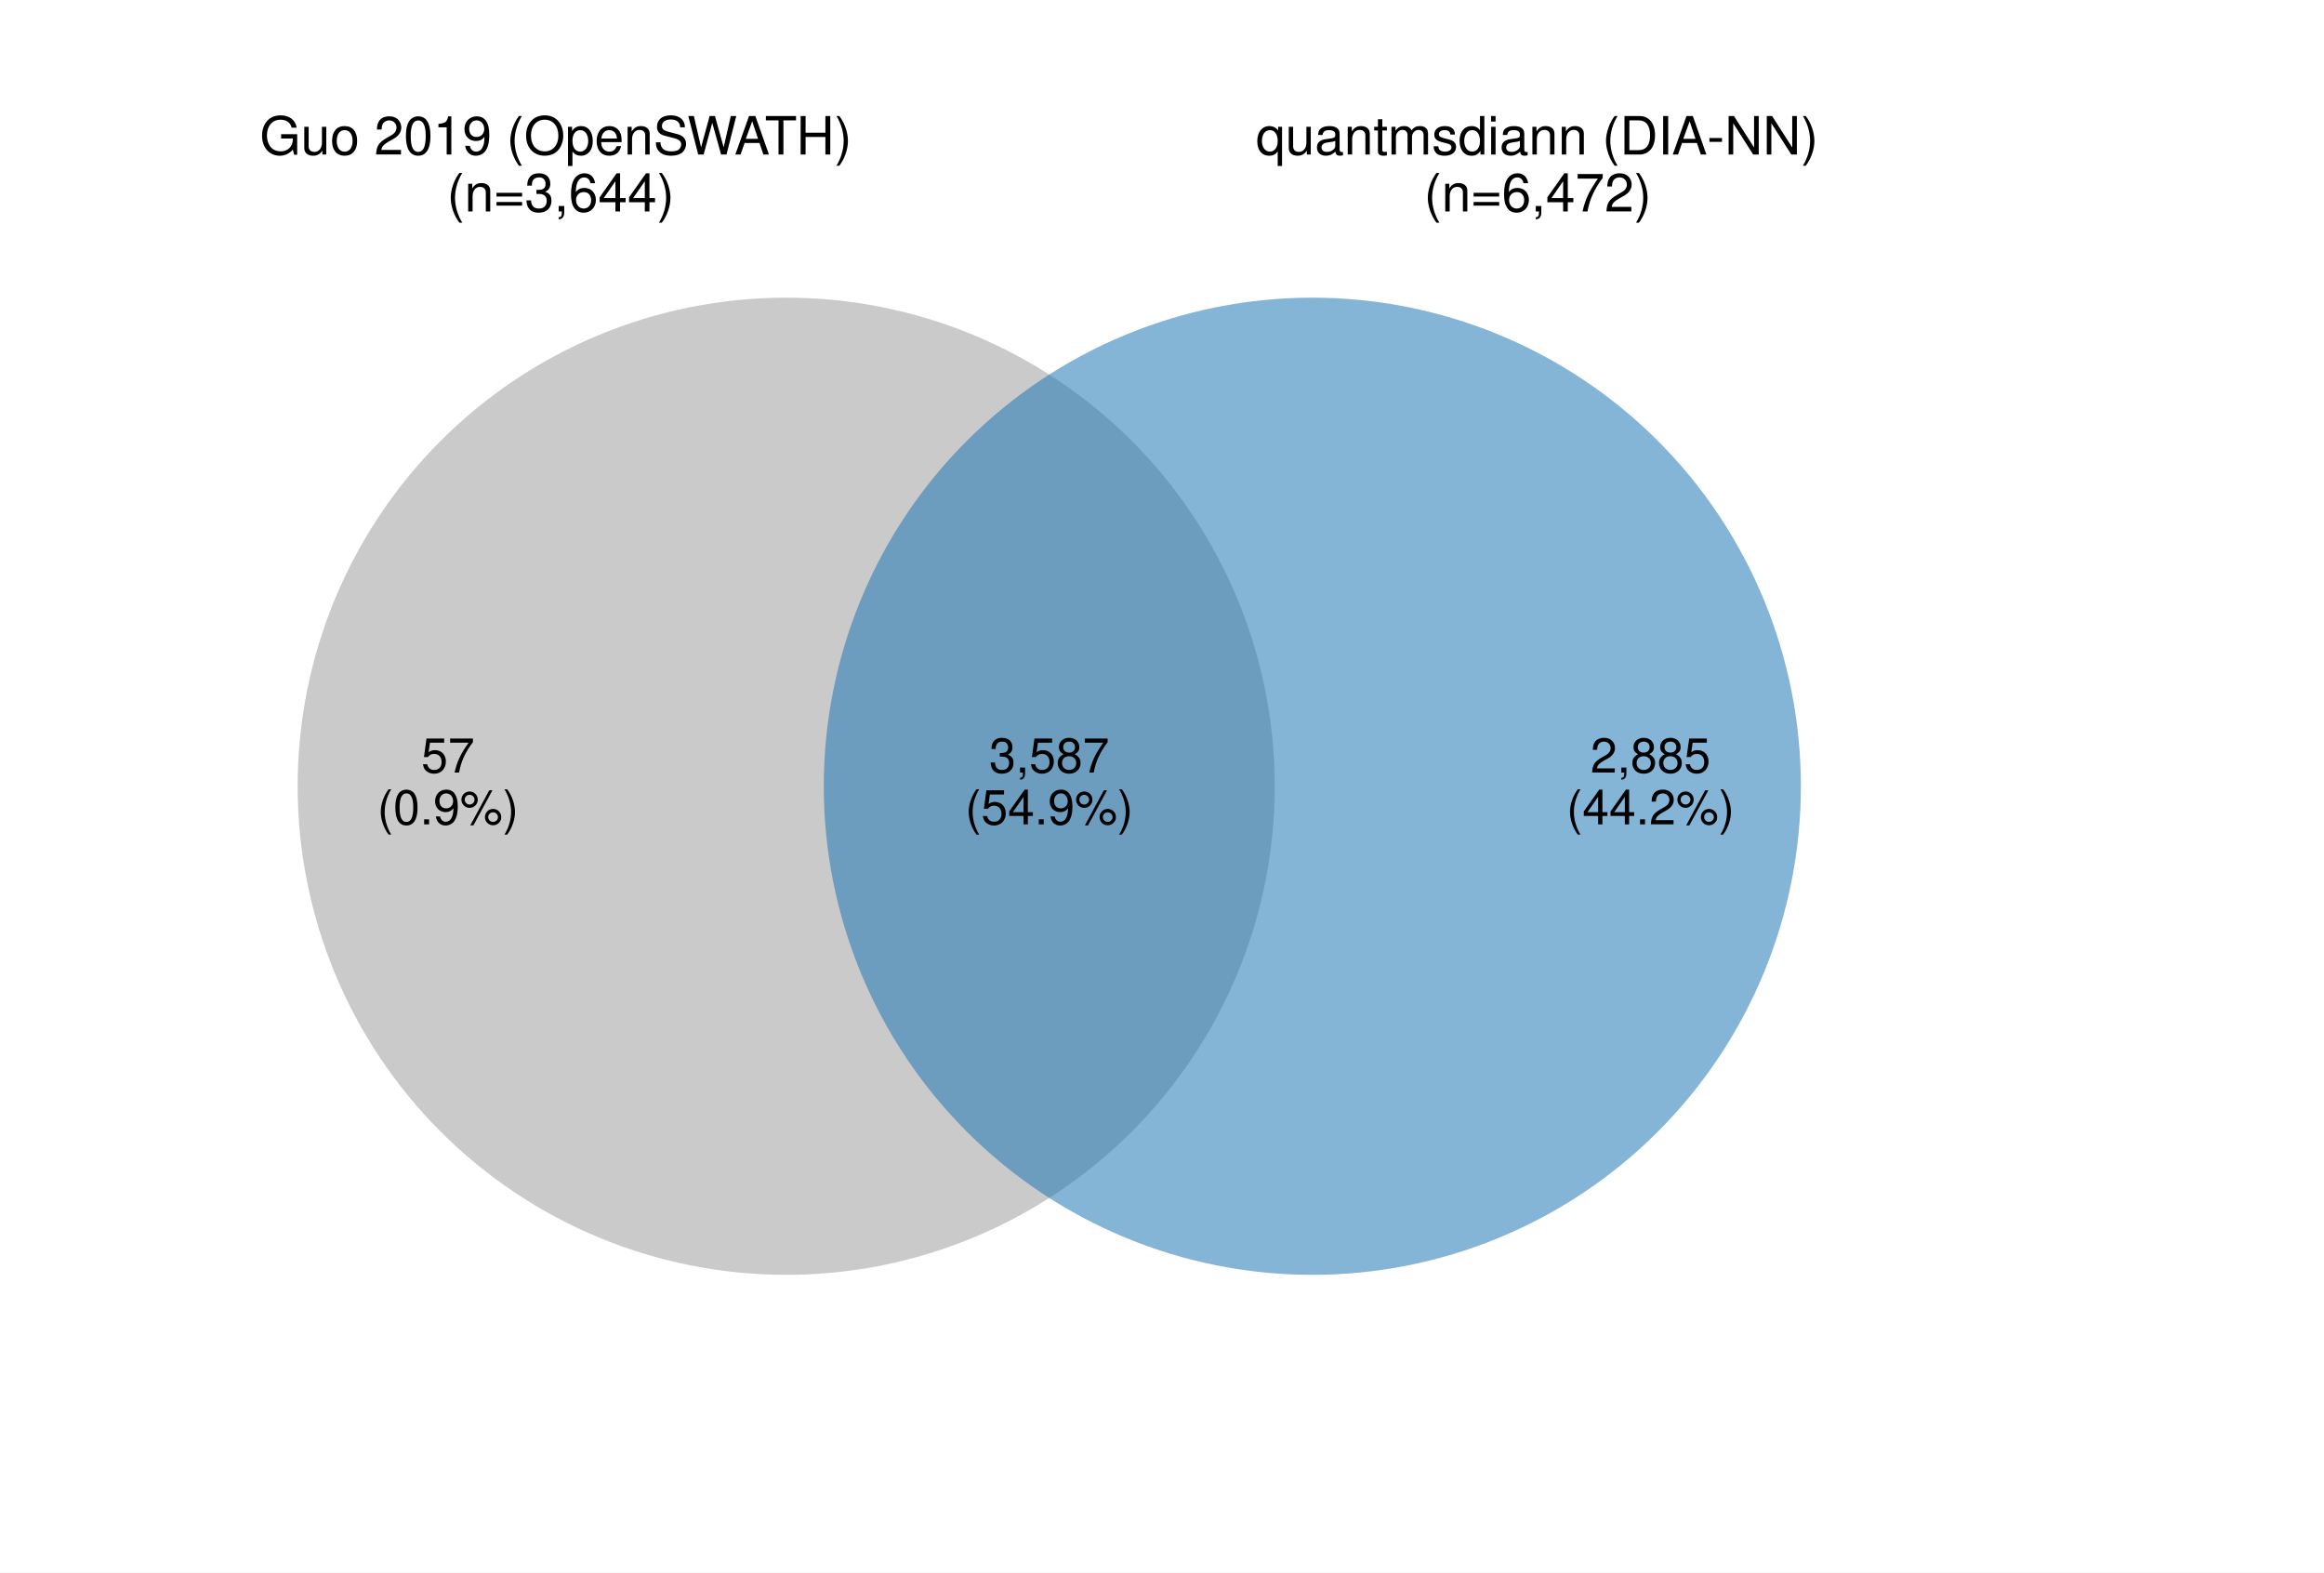
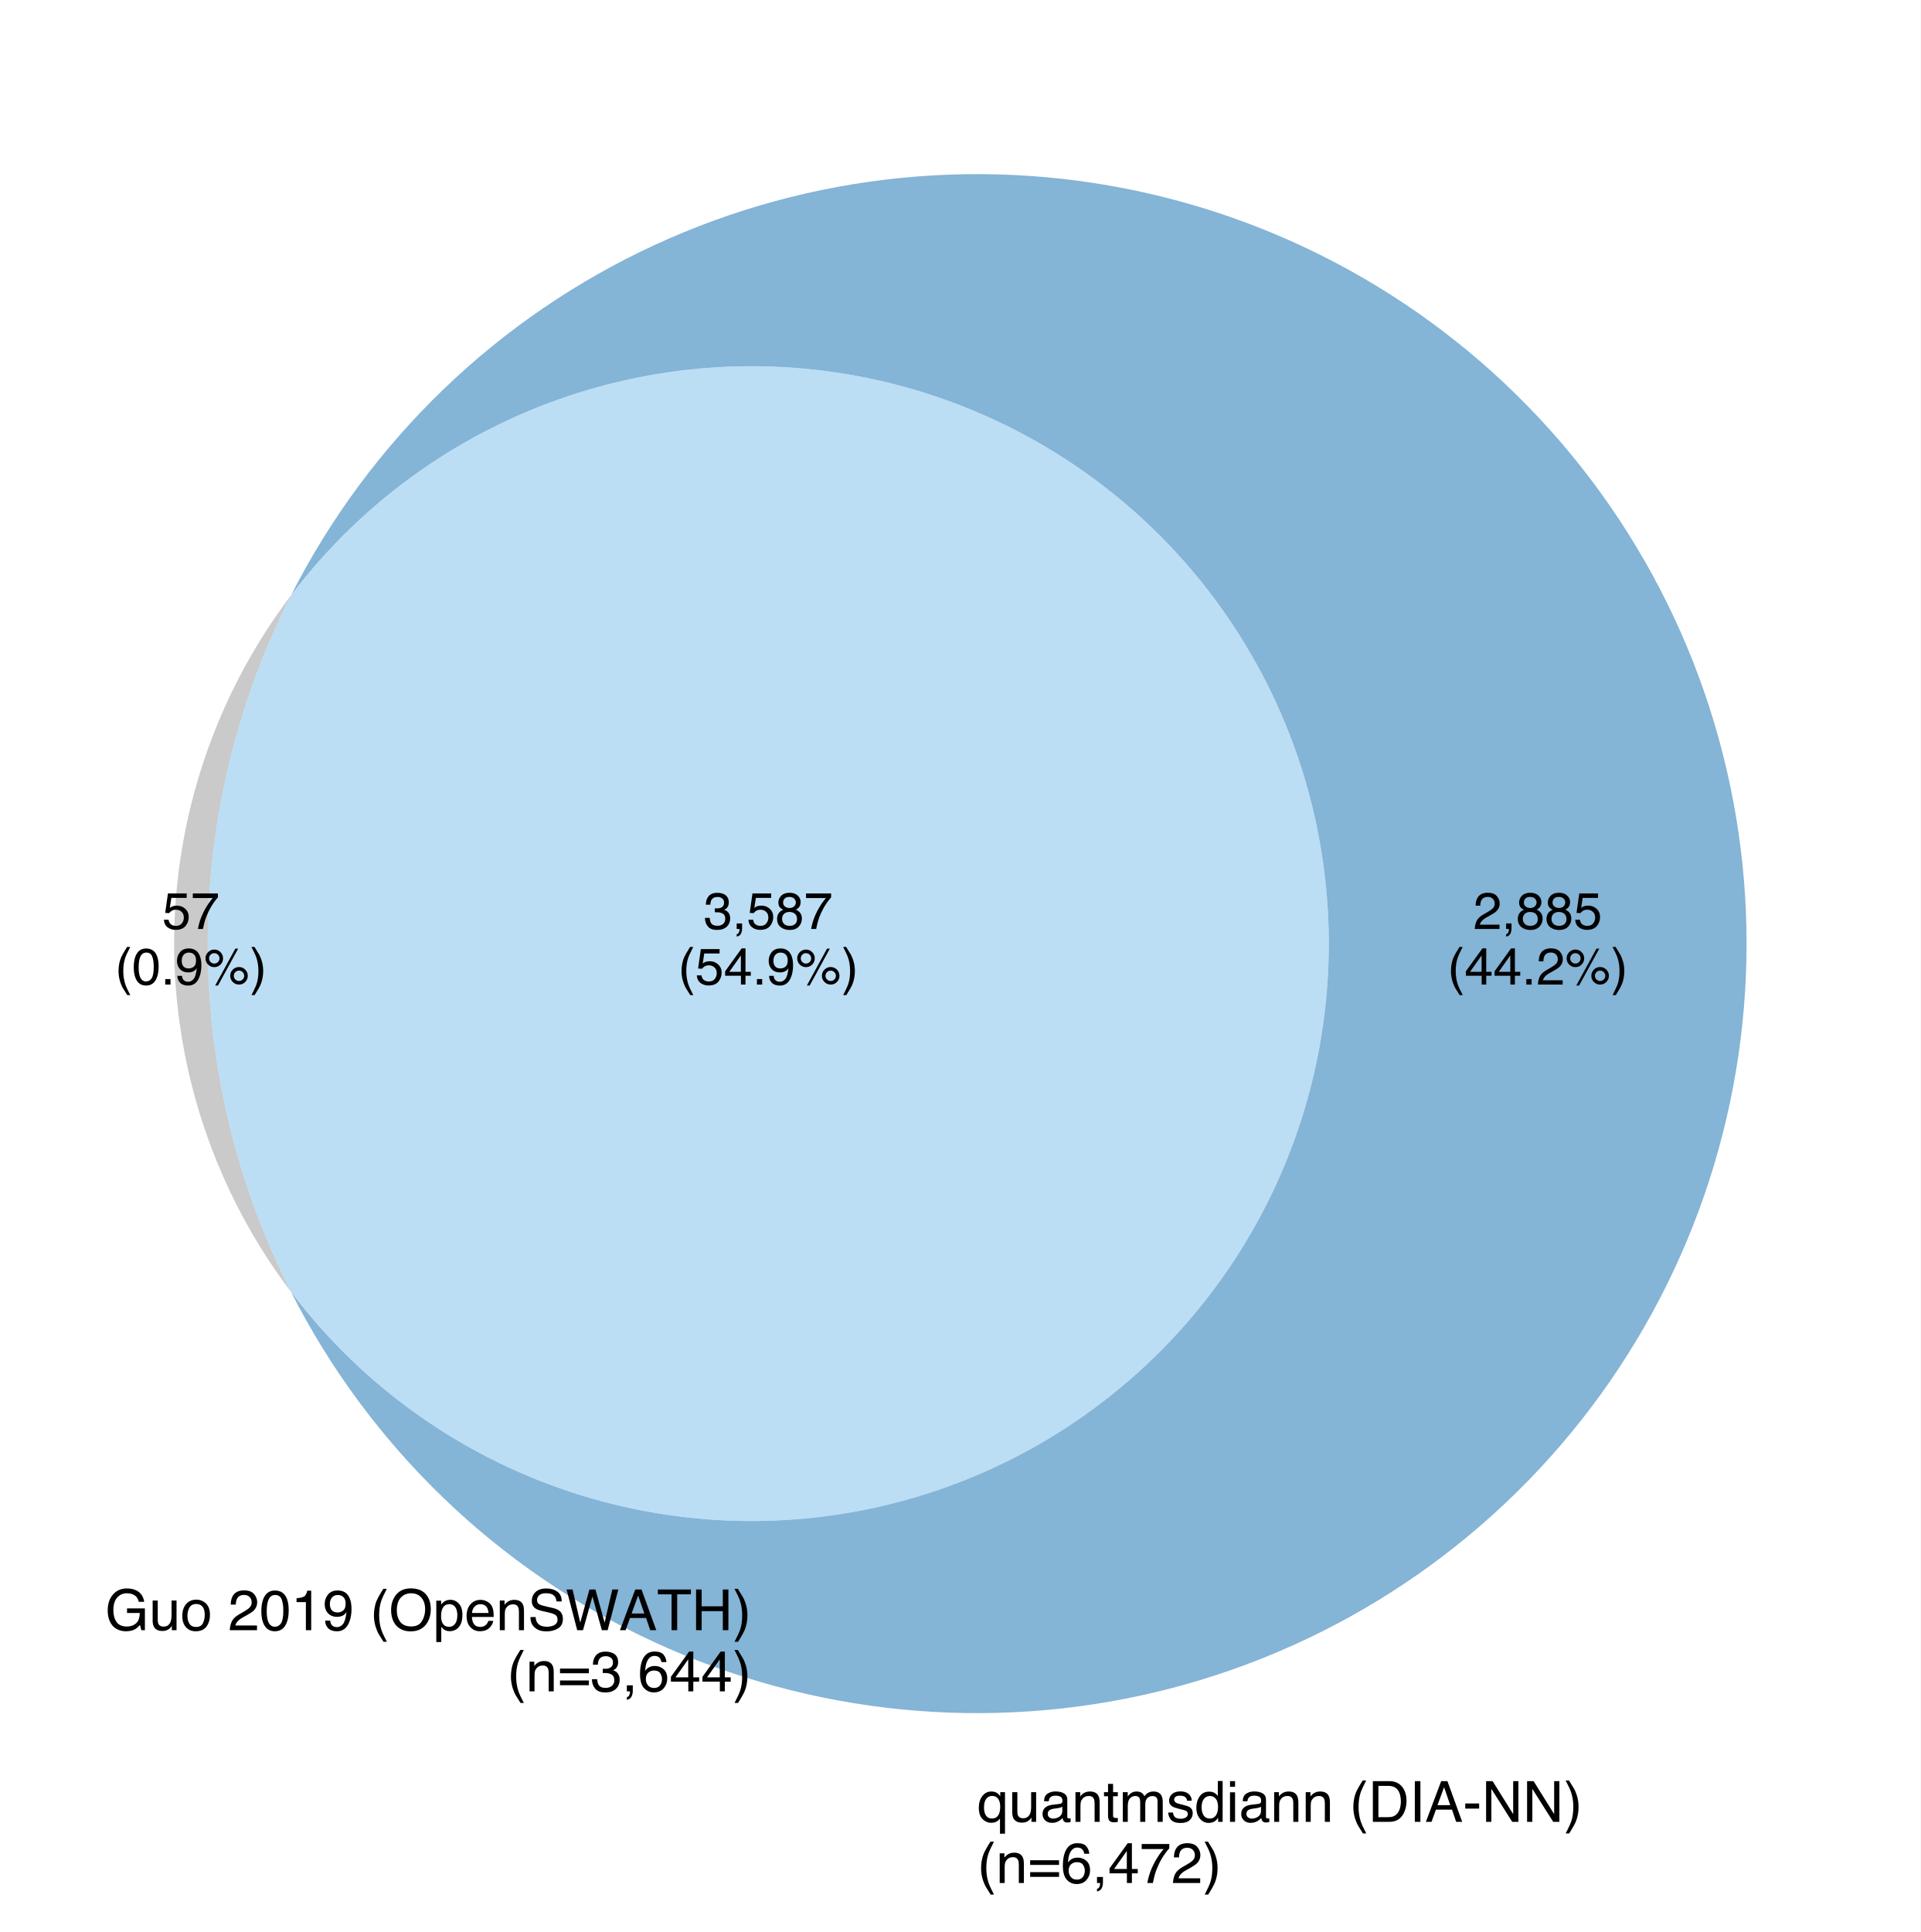
- <svg xmlns="http://www.w3.org/2000/svg" width="483.84pt" height="327.36pt" viewBox="0 0 483.84 327.36" version="1.1">
+ <svg xmlns="http://www.w3.org/2000/svg" xmlns:xlink="http://www.w3.org/1999/xlink" width="372.323pt" height="374.481pt" viewBox="0 0 372.323 374.481" version="1.1">
  <defs>
    <style type="text/css">*{stroke-linejoin: round; stroke-linecap: butt}</style>
  </defs>
  <g id="figure_1">
    <g id="patch_1">
-       <path d="M 0 327.36  L 483.84 327.36  L 483.84 0  L 0 0  z " style="fill: #ffffff" />
+       <path d="M 0 374.481  L 372.323 374.481  L 372.323 0  L 0 0  z " style="fill: #ffffff" />
    </g>
    <g id="axes_1">
      <g id="patch_2">
-         <path d="M 163.68 265.392  C 190.654 265.392 216.528 254.675 235.601 235.601  C 254.675 216.528 265.392 190.654 265.392 163.68  C 265.392 136.706 254.675 110.832 235.601 91.759  C 216.528 72.685 190.654 61.968 163.68 61.968  C 136.706 61.968 110.832 72.685 91.759 91.759  C 72.685 110.832 61.968 136.706 61.968 163.68  C 61.968 190.654 72.685 216.528 91.759 235.601  C 110.832 254.675 136.706 265.392 163.68 265.392  z " clip-path="url(#p271dcf9c35)" style="fill: #9e9e9e; opacity: 0.55" />
+         <path d="M 56.444 250.463  C 45.809 229.532 40.266 206.383 40.266 182.905  C 40.266 159.427 45.809 136.277 56.444 115.346  C 41.723 134.788 33.753 158.518 33.753 182.905  C 33.753 207.291 41.723 231.021 56.444 250.463  " clip-path="url(#pe9094c7a97)" style="fill: #9e9e9e; opacity: 0.55" />
      </g>
      <g id="patch_3">
-         <path d="M 273.216 265.392  C 300.19 265.392 326.064 254.675 345.137 235.601  C 364.211 216.528 374.928 190.654 374.928 163.68  C 374.928 136.706 364.211 110.832 345.137 91.759  C 326.064 72.685 300.19 61.968 273.216 61.968  C 246.242 61.968 220.368 72.685 201.295 91.759  C 182.221 110.832 171.504 136.706 171.504 163.68  C 171.504 190.654 182.221 216.528 201.295 235.601  C 220.368 254.675 246.242 265.392 273.216 265.392  z " clip-path="url(#p271dcf9c35)" style="fill: #1f77b4; opacity: 0.55" />
+         <path d="M 56.444 115.346  C 63.477 106.057 71.918 97.923 81.461 91.238  C 91.004 84.554 101.533 79.4 112.666 75.964  C 123.799 72.528 135.401 70.852 147.052 70.995  C 158.702 71.139 170.259 73.101 181.304 76.811  C 192.349 80.521 202.748 85.933 212.123 92.851  C 221.498 99.769 229.736 108.109 236.537 117.569  C 243.339 127.029 248.622 137.493 252.196 148.583  C 255.769 159.673 257.588 171.253 257.588 182.905  C 257.588 194.556 255.769 206.136 252.196 217.226  C 248.622 228.316 243.339 238.781 236.537 248.24  C 229.736 257.7 221.498 266.04 212.123 272.958  C 202.748 279.877 192.349 285.288 181.304 288.998  C 170.259 292.708 158.702 294.67 147.052 294.814  C 135.401 294.958 123.799 293.281 112.666 289.845  C 101.533 286.409 91.004 281.256 81.461 274.571  C 71.918 267.887 63.477 259.752 56.444 250.463  C 63.981 265.299 73.949 278.77 85.933 290.316  C 97.917 301.862 111.749 311.321 126.856 318.301  C 141.962 325.282 158.131 329.685 174.69 331.328  C 191.25 332.971 207.969 331.831 224.152 327.956  C 240.336 324.08 255.757 317.524 269.777 308.558  C 283.796 299.592 296.216 288.343 306.523 275.278  C 316.829 262.212 324.876 247.514 330.33 231.792  C 335.785 216.07 338.57 199.546 338.57 182.905  C 338.57 166.264 335.785 149.739 330.33 134.017  C 324.876 118.296 316.829 103.597 306.523 90.531  C 296.216 77.466 283.796 66.217 269.777 57.251  C 255.757 48.285 240.336 41.729 224.152 37.853  C 207.969 33.978 191.25 32.838 174.69 34.482  C 158.131 36.125 141.962 40.528 126.856 47.508  C 111.749 54.488 97.917 63.947 85.933 75.493  C 73.949 87.039 63.981 100.51 56.444 115.346  " clip-path="url(#pe9094c7a97)" style="fill: #1f77b4; opacity: 0.55" />
+       </g>
+       <g id="patch_4">
+         <path d="M 56.444 250.463  C 63.477 259.752 71.918 267.887 81.461 274.571  C 91.004 281.256 101.533 286.409 112.666 289.845  C 123.799 293.281 135.401 294.958 147.052 294.814  C 158.702 294.67 170.259 292.708 181.304 288.998  C 192.349 285.288 202.748 279.877 212.123 272.958  C 221.498 266.04 229.736 257.7 236.537 248.24  C 243.339 238.781 248.622 228.316 252.196 217.226  C 255.769 206.136 257.588 194.556 257.588 182.905  C 257.588 171.253 255.769 159.673 252.196 148.583  C 248.622 137.493 243.339 127.029 236.537 117.569  C 229.736 108.109 221.498 99.769 212.123 92.851  C 202.748 85.933 192.349 80.521 181.304 76.811  C 170.259 73.101 158.702 71.139 147.052 70.995  C 135.401 70.852 123.799 72.528 112.666 75.964  C 101.533 79.4 91.004 84.554 81.461 91.238  C 71.918 97.923 63.477 106.057 56.444 115.346  C 45.809 136.277 40.266 159.427 40.266 182.905  C 40.266 206.383 45.809 229.532 56.444 250.463  " clip-path="url(#pe9094c7a97)" style="fill: #84c2ed; opacity: 0.55" />
      </g>
      <g id="text_1">
-         <text style="font-size: 10px; font-family: 'Helvetica', 'Arial', 'DejaVu Sans', sans-serif" transform="translate(87.70306 160.8342)">57</text>
-         <text style="font-size: 10px; font-family: 'Helvetica', 'Arial', 'DejaVu Sans', sans-serif" transform="translate(78.53822 171.6148)">(0.9%)</text>
+         <g transform="translate(31.44835 180.0589) scale(0.1 -0.1)">
+           <defs>
+             <path id="Helvetica-35" d="M 791 1141  Q 847 659 1238 475  Q 1438 381 1700 381  Q 2200 381 2440 700  Q 2681 1019 2681 1406  Q 2681 1875 2395 2131  Q 2109 2388 1709 2388  Q 1419 2388 1211 2275  Q 1003 2163 856 1963  L 369 1991  L 709 4400  L 3034 4400  L 3034 3856  L 1131 3856  L 941 2613  Q 1097 2731 1238 2791  Q 1488 2894 1816 2894  Q 2431 2894 2859 2497  Q 3288 2100 3288 1491  Q 3288 856 2895 371  Q 2503 -113 1644 -113  Q 1097 -113 676 195  Q 256 503 206 1141  L 791 1141  z " transform="scale(0.015625)" />
+             <path id="Helvetica-37" d="M 3347 4400  L 3347 3909  Q 3131 3700 2773 3181  Q 2416 2663 2141 2063  Q 1869 1478 1728 997  Q 1638 688 1494 0  L 872 0  Q 1084 1281 1809 2550  Q 2238 3294 2709 3834  L 234 3834  L 234 4400  L 3347 4400  z " transform="scale(0.015625)" />
+           </defs>
+           <use xlink:href="#Helvetica-35" />
+           <use xlink:href="#Helvetica-37" transform="translate(55.61523 0)" />
+         </g>
+         <g transform="translate(22.28351 190.8395) scale(0.1 -0.1)">
+           <defs>
+             <path id="Helvetica-28" d="M 1894 4666  Q 1403 3713 1256 3263  Q 1034 2578 1034 1681  Q 1034 775 1288 25  Q 1444 -438 1903 -1306  L 1525 -1306  Q 1069 -594 959 -397  Q 850 -200 722 138  Q 547 600 478 1125  Q 444 1397 444 1644  Q 444 2569 734 3291  Q 919 3750 1503 4666  L 1894 4666  z " transform="scale(0.015625)" />
+             <path id="Helvetica-30" d="M 1731 4475  Q 2600 4475 2988 3759  Q 3288 3206 3288 2244  Q 3288 1331 3016 734  Q 2622 -122 1728 -122  Q 922 -122 528 578  Q 200 1163 200 2147  Q 200 2909 397 3456  Q 766 4475 1731 4475  z M 1725 391  Q 2163 391 2422 778  Q 2681 1166 2681 2222  Q 2681 2984 2493 3476  Q 2306 3969 1766 3969  Q 1269 3969 1039 3501  Q 809 3034 809 2125  Q 809 1441 956 1025  Q 1181 391 1725 391  z " transform="scale(0.015625)" />
+             <path id="Helvetica-2e" d="M 547 681  L 1200 681  L 1200 0  L 547 0  L 547 681  z " transform="scale(0.015625)" />
+             <path id="Helvetica-39" d="M 850 1081  Q 875 616 1209 438  Q 1381 344 1597 344  Q 2000 344 2284 680  Q 2569 1016 2688 2044  Q 2500 1747 2223 1626  Q 1947 1506 1628 1506  Q 981 1506 604 1909  Q 228 2313 228 2947  Q 228 3556 600 4018  Q 972 4481 1697 4481  Q 2675 4481 3047 3600  Q 3253 3116 3253 2388  Q 3253 1566 3006 931  Q 2597 -125 1619 -125  Q 963 -125 622 219  Q 281 563 281 1081  L 850 1081  z M 1703 2000  Q 2038 2000 2314 2220  Q 2591 2441 2591 2991  Q 2591 3484 2342 3726  Q 2094 3969 1709 3969  Q 1297 3969 1055 3692  Q 813 3416 813 2953  Q 813 2516 1025 2258  Q 1238 2000 1703 2000  z " transform="scale(0.015625)" />
+             <path id="Helvetica-25" d="M 4363 2175  Q 4813 2175 5131 1856  Q 5450 1538 5450 1088  Q 5450 638 5131 319  Q 4813 0 4363 0  Q 3909 0 3590 319  Q 3272 638 3272 1088  Q 3272 1538 3590 1856  Q 3909 2175 4363 2175  z M 3909 4456  L 4256 4456  L 1753 -119  L 1406 -119  L 3909 4456  z M 1294 2606  Q 1563 2606 1752 2795  Q 1941 2984 1941 3250  Q 1941 3516 1752 3705  Q 1563 3894 1294 3894  Q 1028 3894 839 3706  Q 650 3519 650 3250  Q 650 2984 839 2795  Q 1028 2606 1294 2606  z M 1294 4341  Q 1747 4341 2065 4020  Q 2384 3700 2384 3250  Q 2384 2800 2065 2481  Q 1747 2163 1294 2163  Q 844 2163 525 2481  Q 206 2800 206 3250  Q 206 3700 525 4020  Q 844 4341 1294 4341  z M 4363 444  Q 4628 444 4817 633  Q 5006 822 5006 1088  Q 5006 1353 4817 1542  Q 4628 1731 4363 1731  Q 4094 1731 3905 1542  Q 3716 1353 3716 1088  Q 3716 822 3905 633  Q 4094 444 4363 444  z " transform="scale(0.015625)" />
+             <path id="Helvetica-29" d="M 222 -1306  Q 719 -338 863 106  Q 1081 778 1081 1681  Q 1081 2584 828 3334  Q 672 3797 213 4666  L 591 4666  Q 1072 3897 1173 3717  Q 1275 3538 1394 3222  Q 1544 2831 1608 2450  Q 1672 2069 1672 1716  Q 1672 791 1378 66  Q 1194 -400 613 -1306  L 222 -1306  z " transform="scale(0.015625)" />
+           </defs>
+           <use xlink:href="#Helvetica-28" />
+           <use xlink:href="#Helvetica-30" transform="translate(33.30078 0)" />
+           <use xlink:href="#Helvetica-2e" transform="translate(88.91602 0)" />
+           <use xlink:href="#Helvetica-39" transform="translate(116.6992 0)" />
+           <use xlink:href="#Helvetica-25" transform="translate(172.3145 0)" />
+           <use xlink:href="#Helvetica-29" transform="translate(261.2305 0)" />
+         </g>
      </g>
      <g id="text_2">
-         <text style="font-size: 10px; font-family: 'Helvetica', 'Arial', 'DejaVu Sans', sans-serif" transform="translate(331.1211 160.8342)">2,885</text>
-         <text style="font-size: 10px; font-family: 'Helvetica', 'Arial', 'DejaVu Sans', sans-serif" transform="translate(326.1257 171.6148)">(44.2%)</text>
+         <g transform="translate(285.5681 180.0589) scale(0.1 -0.1)">
+           <defs>
+             <path id="Helvetica-32" d="M 200 0  Q 231 578 439 1006  Q 647 1434 1250 1784  L 1850 2131  Q 2253 2366 2416 2531  Q 2672 2791 2672 3125  Q 2672 3516 2437 3745  Q 2203 3975 1813 3975  Q 1234 3975 1013 3538  Q 894 3303 881 2888  L 309 2888  Q 319 3472 525 3841  Q 891 4491 1816 4491  Q 2584 4491 2939 4075  Q 3294 3659 3294 3150  Q 3294 2613 2916 2231  Q 2697 2009 2131 1694  L 1703 1456  Q 1397 1288 1222 1134  Q 909 863 828 531  L 3272 531  L 3272 0  L 200 0  z " transform="scale(0.015625)" />
+             <path id="Helvetica-2c" d="M 531 -653  Q 747 -616 834 -350  Q 881 -209 881 -78  Q 881 -56 879 -39  Q 878 -22 872 0  L 531 0  L 531 681  L 1200 681  L 1200 50  Q 1200 -322 1050 -603  Q 900 -884 531 -950  L 531 -653  z " transform="scale(0.015625)" />
+             <path id="Helvetica-38" d="M 1741 2600  Q 2113 2600 2322 2808  Q 2531 3016 2531 3303  Q 2531 3553 2331 3762  Q 2131 3972 1722 3972  Q 1316 3972 1134 3762  Q 953 3553 953 3272  Q 953 2956 1187 2778  Q 1422 2600 1741 2600  z M 1775 384  Q 2166 384 2423 595  Q 2681 806 2681 1225  Q 2681 1659 2415 1884  Q 2150 2109 1734 2109  Q 1331 2109 1076 1879  Q 822 1650 822 1244  Q 822 894 1055 639  Q 1288 384 1775 384  z M 975 2384  Q 741 2484 609 2619  Q 363 2869 363 3269  Q 363 3769 725 4128  Q 1088 4488 1753 4488  Q 2397 4488 2762 4148  Q 3128 3809 3128 3356  Q 3128 2938 2916 2678  Q 2797 2531 2547 2391  Q 2825 2263 2984 2097  Q 3281 1784 3281 1284  Q 3281 694 2884 283  Q 2488 -128 1763 -128  Q 1109 -128 657 226  Q 206 581 206 1256  Q 206 1653 400 1942  Q 594 2231 975 2384  z " transform="scale(0.015625)" />
+           </defs>
+           <use xlink:href="#Helvetica-32" />
+           <use xlink:href="#Helvetica-2c" transform="translate(55.61523 0)" />
+           <use xlink:href="#Helvetica-38" transform="translate(83.39844 0)" />
+           <use xlink:href="#Helvetica-38" transform="translate(139.0137 0)" />
+           <use xlink:href="#Helvetica-35" transform="translate(194.6289 0)" />
+         </g>
+         <g transform="translate(280.5728 190.8395) scale(0.1 -0.1)">
+           <defs>
+             <path id="Helvetica-34" d="M 2116 1584  L 2116 3613  L 681 1584  L 2116 1584  z M 2125 0  L 2125 1094  L 163 1094  L 163 1644  L 2213 4488  L 2688 4488  L 2688 1584  L 3347 1584  L 3347 1094  L 2688 1094  L 2688 0  L 2125 0  z " transform="scale(0.015625)" />
+           </defs>
+           <use xlink:href="#Helvetica-28" />
+           <use xlink:href="#Helvetica-34" transform="translate(33.30078 0)" />
+           <use xlink:href="#Helvetica-34" transform="translate(88.91602 0)" />
+           <use xlink:href="#Helvetica-2e" transform="translate(144.5312 0)" />
+           <use xlink:href="#Helvetica-32" transform="translate(172.3145 0)" />
+           <use xlink:href="#Helvetica-25" transform="translate(227.9297 0)" />
+           <use xlink:href="#Helvetica-29" transform="translate(316.8457 0)" />
+         </g>
      </g>
      <g id="text_3">
-         <text style="font-size: 10px; font-family: 'Helvetica', 'Arial', 'DejaVu Sans', sans-serif" transform="translate(205.9371 160.8342)">3,587</text>
-         <text style="font-size: 10px; font-family: 'Helvetica', 'Arial', 'DejaVu Sans', sans-serif" transform="translate(200.9418 171.6148)">(54.9%)</text>
+         <g transform="translate(136.4161 180.0589) scale(0.1 -0.1)">
+           <defs>
+             <path id="Helvetica-33" d="M 1663 -122  Q 869 -122 511 314  Q 153 750 153 1375  L 741 1375  Q 778 941 903 744  Q 1122 391 1694 391  Q 2138 391 2406 628  Q 2675 866 2675 1241  Q 2675 1703 2392 1887  Q 2109 2072 1606 2072  Q 1550 2072 1492 2070  Q 1434 2069 1375 2066  L 1375 2563  Q 1463 2553 1522 2550  Q 1581 2547 1650 2547  Q 1966 2547 2169 2647  Q 2525 2822 2525 3272  Q 2525 3606 2287 3787  Q 2050 3969 1734 3969  Q 1172 3969 956 3594  Q 838 3388 822 3006  L 266 3006  Q 266 3506 466 3856  Q 809 4481 1675 4481  Q 2359 4481 2734 4176  Q 3109 3872 3109 3294  Q 3109 2881 2888 2625  Q 2750 2466 2531 2375  Q 2884 2278 3082 2001  Q 3281 1725 3281 1325  Q 3281 684 2859 281  Q 2438 -122 1663 -122  z " transform="scale(0.015625)" />
+           </defs>
+           <use xlink:href="#Helvetica-33" />
+           <use xlink:href="#Helvetica-2c" transform="translate(55.61523 0)" />
+           <use xlink:href="#Helvetica-35" transform="translate(83.39844 0)" />
+           <use xlink:href="#Helvetica-38" transform="translate(139.0137 0)" />
+           <use xlink:href="#Helvetica-37" transform="translate(194.6289 0)" />
+         </g>
+         <g transform="translate(131.4208 190.8395) scale(0.1 -0.1)">
+           <use xlink:href="#Helvetica-28" />
+           <use xlink:href="#Helvetica-35" transform="translate(33.30078 0)" />
+           <use xlink:href="#Helvetica-34" transform="translate(88.91602 0)" />
+           <use xlink:href="#Helvetica-2e" transform="translate(144.5312 0)" />
+           <use xlink:href="#Helvetica-39" transform="translate(172.3145 0)" />
+           <use xlink:href="#Helvetica-25" transform="translate(227.9297 0)" />
+           <use xlink:href="#Helvetica-29" transform="translate(316.8457 0)" />
+         </g>
      </g>
      <g id="text_4">
-         <text style="font-size: 11px; font-family: 'Helvetica', 'Arial', 'DejaVu Sans', sans-serif" transform="translate(54.07467 32.1685)">Guo 2019 (OpenSWATH)</text>
-         <text style="font-size: 11px; font-family: 'Helvetica', 'Arial', 'DejaVu Sans', sans-serif" transform="translate(93.04045 44.02719)">(n=3,644)</text>
+         <g transform="translate(20.34776 315.9815) scale(0.11 -0.11)">
+           <defs>
+             <path id="Helvetica-47" d="M 2472 4709  Q 3119 4709 3591 4459  Q 4275 4100 4428 3200  L 3813 3200  Q 3700 3703 3347 3933  Q 2994 4163 2456 4163  Q 1819 4163 1383 3684  Q 947 3206 947 2259  Q 947 1441 1306 927  Q 1666 413 2478 413  Q 3100 413 3508 773  Q 3916 1134 3925 1941  L 2488 1941  L 2488 2456  L 4503 2456  L 4503 0  L 4103 0  L 3953 591  Q 3638 244 3394 109  Q 2984 -122 2353 -122  Q 1538 -122 950 406  Q 309 1069 309 2225  Q 309 3378 934 4059  Q 1528 4709 2472 4709  z M 2369 4716  L 2369 4716  z " transform="scale(0.015625)" />
+             <path id="Helvetica-75" d="M 975 3347  L 975 1125  Q 975 869 1056 706  Q 1206 406 1616 406  Q 2203 406 2416 931  Q 2531 1213 2531 1703  L 2531 3347  L 3094 3347  L 3094 0  L 2563 0  L 2569 494  Q 2459 303 2297 172  Q 1975 -91 1516 -91  Q 800 -91 541 388  Q 400 644 400 1072  L 400 3347  L 975 3347  z M 1747 3428  L 1747 3428  z " transform="scale(0.015625)" />
+             <path id="Helvetica-6f" d="M 1741 363  Q 2300 363 2508 786  Q 2716 1209 2716 1728  Q 2716 2197 2566 2491  Q 2328 2953 1747 2953  Q 1231 2953 997 2559  Q 763 2166 763 1609  Q 763 1075 997 719  Q 1231 363 1741 363  z M 1763 3444  Q 2409 3444 2856 3012  Q 3303 2581 3303 1744  Q 3303 934 2909 406  Q 2516 -122 1688 -122  Q 997 -122 590 345  Q 184 813 184 1600  Q 184 2444 612 2944  Q 1041 3444 1763 3444  z M 1744 3428  L 1744 3428  z " transform="scale(0.015625)" />
+             <path id="Helvetica-20" transform="scale(0.015625)" />
+             <path id="Helvetica-31" d="M 613 3169  L 613 3600  Q 1222 3659 1462 3798  Q 1703 3938 1822 4456  L 2266 4456  L 2266 0  L 1666 0  L 1666 3169  L 613 3169  z " transform="scale(0.015625)" />
+             <path id="Helvetica-4f" d="M 2469 4716  Q 3684 4716 4269 3934  Q 4725 3325 4725 2375  Q 4725 1347 4203 666  Q 3591 -134 2456 -134  Q 1397 -134 791 566  Q 250 1241 250 2272  Q 250 3203 713 3866  Q 1306 4716 2469 4716  z M 2531 422  Q 3353 422 3720 1011  Q 4088 1600 4088 2366  Q 4088 3175 3664 3669  Q 3241 4163 2506 4163  Q 1794 4163 1344 3673  Q 894 3184 894 2231  Q 894 1469 1280 945  Q 1666 422 2531 422  z M 2488 4716  L 2488 4716  z " transform="scale(0.015625)" />
+             <path id="Helvetica-70" d="M 1825 378  Q 2219 378 2480 708  Q 2741 1038 2741 1694  Q 2741 2094 2625 2381  Q 2406 2934 1825 2934  Q 1241 2934 1025 2350  Q 909 2038 909 1556  Q 909 1169 1025 897  Q 1244 378 1825 378  z M 369 3331  L 916 3331  L 916 2888  Q 1084 3116 1284 3241  Q 1569 3428 1953 3428  Q 2522 3428 2919 2992  Q 3316 2556 3316 1747  Q 3316 653 2744 184  Q 2381 -113 1900 -113  Q 1522 -113 1266 53  Q 1116 147 931 375  L 931 -1334  L 369 -1334  L 369 3331  z " transform="scale(0.015625)" />
+             <path id="Helvetica-65" d="M 1806 3422  Q 2163 3422 2497 3255  Q 2831 3088 3006 2822  Q 3175 2569 3231 2231  Q 3281 2000 3281 1494  L 828 1494  Q 844 984 1069 676  Q 1294 369 1766 369  Q 2206 369 2469 659  Q 2619 828 2681 1050  L 3234 1050  Q 3213 866 3089 639  Q 2966 413 2813 269  Q 2556 19 2178 -69  Q 1975 -119 1719 -119  Q 1094 -119 659 336  Q 225 791 225 1609  Q 225 2416 662 2919  Q 1100 3422 1806 3422  z M 2703 1941  Q 2669 2306 2544 2525  Q 2313 2931 1772 2931  Q 1384 2931 1121 2651  Q 859 2372 844 1941  L 2703 1941  z M 1753 3428  L 1753 3428  z " transform="scale(0.015625)" />
+             <path id="Helvetica-6e" d="M 413 3347  L 947 3347  L 947 2872  Q 1184 3166 1450 3294  Q 1716 3422 2041 3422  Q 2753 3422 3003 2925  Q 3141 2653 3141 2147  L 3141 0  L 2569 0  L 2569 2109  Q 2569 2416 2478 2603  Q 2328 2916 1934 2916  Q 1734 2916 1606 2875  Q 1375 2806 1200 2600  Q 1059 2434 1017 2257  Q 975 2081 975 1753  L 975 0  L 413 0  L 413 3347  z M 1734 3428  L 1734 3428  z " transform="scale(0.015625)" />
+             <path id="Helvetica-53" d="M 894 1481  Q 916 1091 1078 847  Q 1388 391 2169 391  Q 2519 391 2806 491  Q 3363 684 3363 1184  Q 3363 1559 3128 1719  Q 2891 1875 2384 1991  L 1763 2131  Q 1153 2269 900 2434  Q 463 2722 463 3294  Q 463 3913 891 4309  Q 1319 4706 2103 4706  Q 2825 4706 3329 4357  Q 3834 4009 3834 3244  L 3250 3244  Q 3203 3613 3050 3809  Q 2766 4169 2084 4169  Q 1534 4169 1293 3937  Q 1053 3706 1053 3400  Q 1053 3063 1334 2906  Q 1519 2806 2169 2656  L 2813 2509  Q 3278 2403 3531 2219  Q 3969 1897 3969 1284  Q 3969 522 3414 194  Q 2859 -134 2125 -134  Q 1269 -134 784 303  Q 300 738 309 1481  L 894 1481  z M 2150 4716  L 2150 4716  z " transform="scale(0.015625)" />
+             <path id="Helvetica-57" d="M 791 4591  L 1656 856  L 2694 4591  L 3369 4591  L 4406 856  L 5272 4591  L 5953 4591  L 4747 0  L 4094 0  L 3034 3806  L 1969 0  L 1316 0  L 116 4591  L 791 4591  z " transform="scale(0.015625)" />
+             <path id="Helvetica-41" d="M 2844 1881  L 2147 3909  L 1406 1881  L 2844 1881  z M 1822 4591  L 2525 4591  L 4191 0  L 3509 0  L 3044 1375  L 1228 1375  L 731 0  L 94 0  L 1822 4591  z " transform="scale(0.015625)" />
+             <path id="Helvetica-54" d="M 3828 4591  L 3828 4044  L 2281 4044  L 2281 0  L 1650 0  L 1650 4044  L 103 4044  L 103 4591  L 3828 4591  z " transform="scale(0.015625)" />
+             <path id="Helvetica-48" d="M 503 4591  L 1131 4591  L 1131 2694  L 3519 2694  L 3519 4591  L 4147 4591  L 4147 0  L 3519 0  L 3519 2147  L 1131 2147  L 1131 0  L 503 0  L 503 4591  z " transform="scale(0.015625)" />
+           </defs>
+           <use xlink:href="#Helvetica-47" />
+           <use xlink:href="#Helvetica-75" transform="translate(77.7832 0)" />
+           <use xlink:href="#Helvetica-6f" transform="translate(133.3984 0)" />
+           <use xlink:href="#Helvetica-20" transform="translate(189.0137 0)" />
+           <use xlink:href="#Helvetica-32" transform="translate(216.7969 0)" />
+           <use xlink:href="#Helvetica-30" transform="translate(272.4121 0)" />
+           <use xlink:href="#Helvetica-31" transform="translate(328.0273 0)" />
+           <use xlink:href="#Helvetica-39" transform="translate(383.6426 0)" />
+           <use xlink:href="#Helvetica-20" transform="translate(439.2578 0)" />
+           <use xlink:href="#Helvetica-28" transform="translate(467.041 0)" />
+           <use xlink:href="#Helvetica-4f" transform="translate(500.3418 0)" />
+           <use xlink:href="#Helvetica-70" transform="translate(578.125 0)" />
+           <use xlink:href="#Helvetica-65" transform="translate(633.7402 0)" />
+           <use xlink:href="#Helvetica-6e" transform="translate(689.3555 0)" />
+           <use xlink:href="#Helvetica-53" transform="translate(744.9707 0)" />
+           <use xlink:href="#Helvetica-57" transform="translate(811.6699 0)" />
+           <use xlink:href="#Helvetica-41" transform="translate(906.0547 0)" />
+           <use xlink:href="#Helvetica-54" transform="translate(972.7539 0)" />
+           <use xlink:href="#Helvetica-48" transform="translate(1033.838 0)" />
+           <use xlink:href="#Helvetica-29" transform="translate(1106.055 0)" />
+         </g>
+         <g transform="translate(98.27933 327.8402) scale(0.11 -0.11)">
+           <defs>
+             <path id="Helvetica-3d" d="M 3547 2569  L 3547 2044  L 288 2044  L 288 2569  L 3547 2569  z M 3547 1228  L 3547 694  L 288 694  L 288 1228  L 3547 1228  z " transform="scale(0.015625)" />
+             <path id="Helvetica-36" d="M 1872 4494  Q 2622 4494 2917 4105  Q 3213 3716 3213 3303  L 2656 3303  Q 2606 3569 2497 3719  Q 2294 4000 1881 4000  Q 1409 4000 1131 3564  Q 853 3128 822 2316  Q 1016 2600 1309 2741  Q 1578 2866 1909 2866  Q 2472 2866 2890 2506  Q 3309 2147 3309 1434  Q 3309 825 2912 354  Q 2516 -116 1781 -116  Q 1153 -116 697 361  Q 241 838 241 1966  Q 241 2800 444 3381  Q 834 4494 1872 4494  z M 1831 384  Q 2275 384 2495 682  Q 2716 981 2716 1388  Q 2716 1731 2519 2042  Q 2322 2353 1803 2353  Q 1441 2353 1167 2112  Q 894 1872 894 1388  Q 894 963 1142 673  Q 1391 384 1831 384  z " transform="scale(0.015625)" />
+           </defs>
+           <use xlink:href="#Helvetica-28" />
+           <use xlink:href="#Helvetica-6e" transform="translate(33.30078 0)" />
+           <use xlink:href="#Helvetica-3d" transform="translate(88.91602 0)" />
+           <use xlink:href="#Helvetica-33" transform="translate(147.3145 0)" />
+           <use xlink:href="#Helvetica-2c" transform="translate(202.9297 0)" />
+           <use xlink:href="#Helvetica-36" transform="translate(230.7129 0)" />
+           <use xlink:href="#Helvetica-34" transform="translate(286.3281 0)" />
+           <use xlink:href="#Helvetica-34" transform="translate(341.9434 0)" />
+           <use xlink:href="#Helvetica-29" transform="translate(397.5586 0)" />
+         </g>
      </g>
      <g id="text_5">
-         <text style="font-size: 11px; font-family: 'Helvetica', 'Arial', 'DejaVu Sans', sans-serif" transform="translate(261.4759 32.1685)">quantmsdiann (DIA-NN)</text>
-         <text style="font-size: 11px; font-family: 'Helvetica', 'Arial', 'DejaVu Sans', sans-serif" transform="translate(296.4645 44.02719)">(n=6,472)</text>
+         <g transform="translate(189.4179 353.1298) scale(0.11 -0.11)">
+           <defs>
+             <path id="Helvetica-71" d="M 775 1628  Q 775 1194 897 900  Q 1113 378 1669 378  Q 2256 378 2478 928  Q 2600 1231 2600 1703  Q 2600 2138 2466 2428  Q 2238 2925 1663 2925  Q 1297 2925 1036 2608  Q 775 2291 775 1628  z M 1606 3422  Q 2022 3422 2306 3213  Q 2463 3100 2606 2881  L 2606 3347  L 3141 3347  L 3141 -1334  L 2575 -1334  L 2575 384  Q 2434 159 2186 26  Q 1938 -106 1566 -106  Q 1031 -106 609 312  Q 188 731 188 1588  Q 188 2391 583 2906  Q 978 3422 1606 3422  z " transform="scale(0.015625)" />
+             <path id="Helvetica-61" d="M 844 891  Q 844 647 1022 506  Q 1200 366 1444 366  Q 1741 366 2019 503  Q 2488 731 2488 1250  L 2488 1703  Q 2384 1638 2221 1594  Q 2059 1550 1903 1531  L 1563 1488  Q 1256 1447 1103 1359  Q 844 1213 844 891  z M 2206 2028  Q 2400 2053 2466 2191  Q 2503 2266 2503 2406  Q 2503 2694 2298 2823  Q 2094 2953 1713 2953  Q 1272 2953 1088 2716  Q 984 2584 953 2325  L 428 2325  Q 444 2944 830 3186  Q 1216 3428 1725 3428  Q 2316 3428 2684 3203  Q 3050 2978 3050 2503  L 3050 575  Q 3050 488 3086 434  Q 3122 381 3238 381  Q 3275 381 3322 386  Q 3369 391 3422 400  L 3422 -16  Q 3291 -53 3222 -62  Q 3153 -72 3034 -72  Q 2744 -72 2613 134  Q 2544 244 2516 444  Q 2344 219 2022 53  Q 1700 -113 1313 -113  Q 847 -113 551 170  Q 256 453 256 878  Q 256 1344 547 1600  Q 838 1856 1309 1916  L 2206 2028  z M 1741 3428  L 1741 3428  z " transform="scale(0.015625)" />
+             <path id="Helvetica-74" d="M 525 4281  L 1094 4281  L 1094 3347  L 1628 3347  L 1628 2888  L 1094 2888  L 1094 703  Q 1094 528 1213 469  Q 1278 434 1431 434  Q 1472 434 1519 436  Q 1566 438 1628 444  L 1628 0  Q 1531 -28 1426 -40  Q 1322 -53 1200 -53  Q 806 -53 665 148  Q 525 350 525 672  L 525 2888  L 72 2888  L 72 3347  L 525 3347  L 525 4281  z " transform="scale(0.015625)" />
+             <path id="Helvetica-6d" d="M 413 3347  L 969 3347  L 969 2872  Q 1169 3119 1331 3231  Q 1609 3422 1963 3422  Q 2363 3422 2606 3225  Q 2744 3113 2856 2894  Q 3044 3163 3297 3292  Q 3550 3422 3866 3422  Q 4541 3422 4784 2934  Q 4916 2672 4916 2228  L 4916 0  L 4331 0  L 4331 2325  Q 4331 2659 4164 2784  Q 3997 2909 3756 2909  Q 3425 2909 3186 2687  Q 2947 2466 2947 1947  L 2947 0  L 2375 0  L 2375 2184  Q 2375 2525 2294 2681  Q 2166 2916 1816 2916  Q 1497 2916 1236 2669  Q 975 2422 975 1775  L 975 0  L 413 0  L 413 3347  z " transform="scale(0.015625)" />
+             <path id="Helvetica-73" d="M 747 1050  Q 772 769 888 619  Q 1100 347 1625 347  Q 1938 347 2175 483  Q 2413 619 2413 903  Q 2413 1119 2222 1231  Q 2100 1300 1741 1391  L 1294 1503  Q 866 1609 663 1741  Q 300 1969 300 2372  Q 300 2847 642 3140  Q 984 3434 1563 3434  Q 2319 3434 2653 2991  Q 2863 2709 2856 2384  L 2325 2384  Q 2309 2575 2191 2731  Q 1997 2953 1519 2953  Q 1200 2953 1036 2831  Q 872 2709 872 2509  Q 872 2291 1088 2159  Q 1213 2081 1456 2022  L 1828 1931  Q 2434 1784 2641 1647  Q 2969 1431 2969 969  Q 2969 522 2630 197  Q 2291 -128 1597 -128  Q 850 -128 539 211  Q 228 550 206 1050  L 747 1050  z M 1578 3428  L 1578 3428  z " transform="scale(0.015625)" />
+             <path id="Helvetica-64" d="M 769 1634  Q 769 1097 997 734  Q 1225 372 1728 372  Q 2119 372 2370 708  Q 2622 1044 2622 1672  Q 2622 2306 2362 2611  Q 2103 2916 1722 2916  Q 1297 2916 1033 2591  Q 769 2266 769 1634  z M 1616 3406  Q 2000 3406 2259 3244  Q 2409 3150 2600 2916  L 2600 4606  L 3141 4606  L 3141 0  L 2634 0  L 2634 466  Q 2438 156 2169 18  Q 1900 -119 1553 -119  Q 994 -119 584 351  Q 175 822 175 1603  Q 175 2334 548 2870  Q 922 3406 1616 3406  z " transform="scale(0.015625)" />
+             <path id="Helvetica-69" d="M 413 3331  L 984 3331  L 984 0  L 413 0  L 413 3331  z M 413 4591  L 984 4591  L 984 3953  L 413 3953  L 413 4591  z " transform="scale(0.015625)" />
+             <path id="Helvetica-44" d="M 2250 531  Q 2566 531 2769 597  Q 3131 719 3363 1066  Q 3547 1344 3628 1778  Q 3675 2038 3675 2259  Q 3675 3113 3336 3584  Q 2997 4056 2244 4056  L 1141 4056  L 1141 531  L 2250 531  z M 516 4591  L 2375 4591  Q 3322 4591 3844 3919  Q 4309 3313 4309 2366  Q 4309 1634 4034 1044  Q 3550 0 2369 0  L 516 0  L 516 4591  z " transform="scale(0.015625)" />
+             <path id="Helvetica-49" d="M 628 4591  L 1256 4591  L 1256 0  L 628 0  L 628 4591  z " transform="scale(0.015625)" />
+             <path id="Helvetica-2d" d="M 266 2072  L 1834 2072  L 1834 1494  L 266 1494  L 266 2072  z " transform="scale(0.015625)" />
+             <path id="Helvetica-4e" d="M 488 4591  L 1222 4591  L 3541 872  L 3541 4591  L 4131 4591  L 4131 0  L 3434 0  L 1081 3716  L 1081 0  L 488 0  L 488 4591  z M 2269 4591  L 2269 4591  z " transform="scale(0.015625)" />
+           </defs>
+           <use xlink:href="#Helvetica-71" />
+           <use xlink:href="#Helvetica-75" transform="translate(55.61523 0)" />
+           <use xlink:href="#Helvetica-61" transform="translate(111.2305 0)" />
+           <use xlink:href="#Helvetica-6e" transform="translate(166.8457 0)" />
+           <use xlink:href="#Helvetica-74" transform="translate(222.4609 0)" />
+           <use xlink:href="#Helvetica-6d" transform="translate(250.2441 0)" />
+           <use xlink:href="#Helvetica-73" transform="translate(333.5449 0)" />
+           <use xlink:href="#Helvetica-64" transform="translate(383.5449 0)" />
+           <use xlink:href="#Helvetica-69" transform="translate(439.1602 0)" />
+           <use xlink:href="#Helvetica-61" transform="translate(461.377 0)" />
+           <use xlink:href="#Helvetica-6e" transform="translate(516.9922 0)" />
+           <use xlink:href="#Helvetica-6e" transform="translate(572.6074 0)" />
+           <use xlink:href="#Helvetica-20" transform="translate(628.2227 0)" />
+           <use xlink:href="#Helvetica-28" transform="translate(656.0059 0)" />
+           <use xlink:href="#Helvetica-44" transform="translate(689.3066 0)" />
+           <use xlink:href="#Helvetica-49" transform="translate(761.5234 0)" />
+           <use xlink:href="#Helvetica-41" transform="translate(789.3066 0)" />
+           <use xlink:href="#Helvetica-2d" transform="translate(856.0059 0)" />
+           <use xlink:href="#Helvetica-4e" transform="translate(889.3066 0)" />
+           <use xlink:href="#Helvetica-4e" transform="translate(961.5234 0)" />
+           <use xlink:href="#Helvetica-29" transform="translate(1033.74 0)" />
+         </g>
+         <g transform="translate(189.4179 364.9885) scale(0.11 -0.11)">
+           <use xlink:href="#Helvetica-28" />
+           <use xlink:href="#Helvetica-6e" transform="translate(33.30078 0)" />
+           <use xlink:href="#Helvetica-3d" transform="translate(88.91602 0)" />
+           <use xlink:href="#Helvetica-36" transform="translate(147.3145 0)" />
+           <use xlink:href="#Helvetica-2c" transform="translate(202.9297 0)" />
+           <use xlink:href="#Helvetica-34" transform="translate(230.7129 0)" />
+           <use xlink:href="#Helvetica-37" transform="translate(286.3281 0)" />
+           <use xlink:href="#Helvetica-32" transform="translate(341.9434 0)" />
+           <use xlink:href="#Helvetica-29" transform="translate(397.5586 0)" />
+         </g>
      </g>
    </g>
  </g>
  <defs>
-     <clipPath id="p271dcf9c35">
-       <rect x="7.2" y="7.2" width="469.44" height="312.96" />
+     <clipPath id="pe9094c7a97">
+       <rect x="7.2" y="7.2" width="357.923" height="351.409" />
    </clipPath>
  </defs>
</svg>
